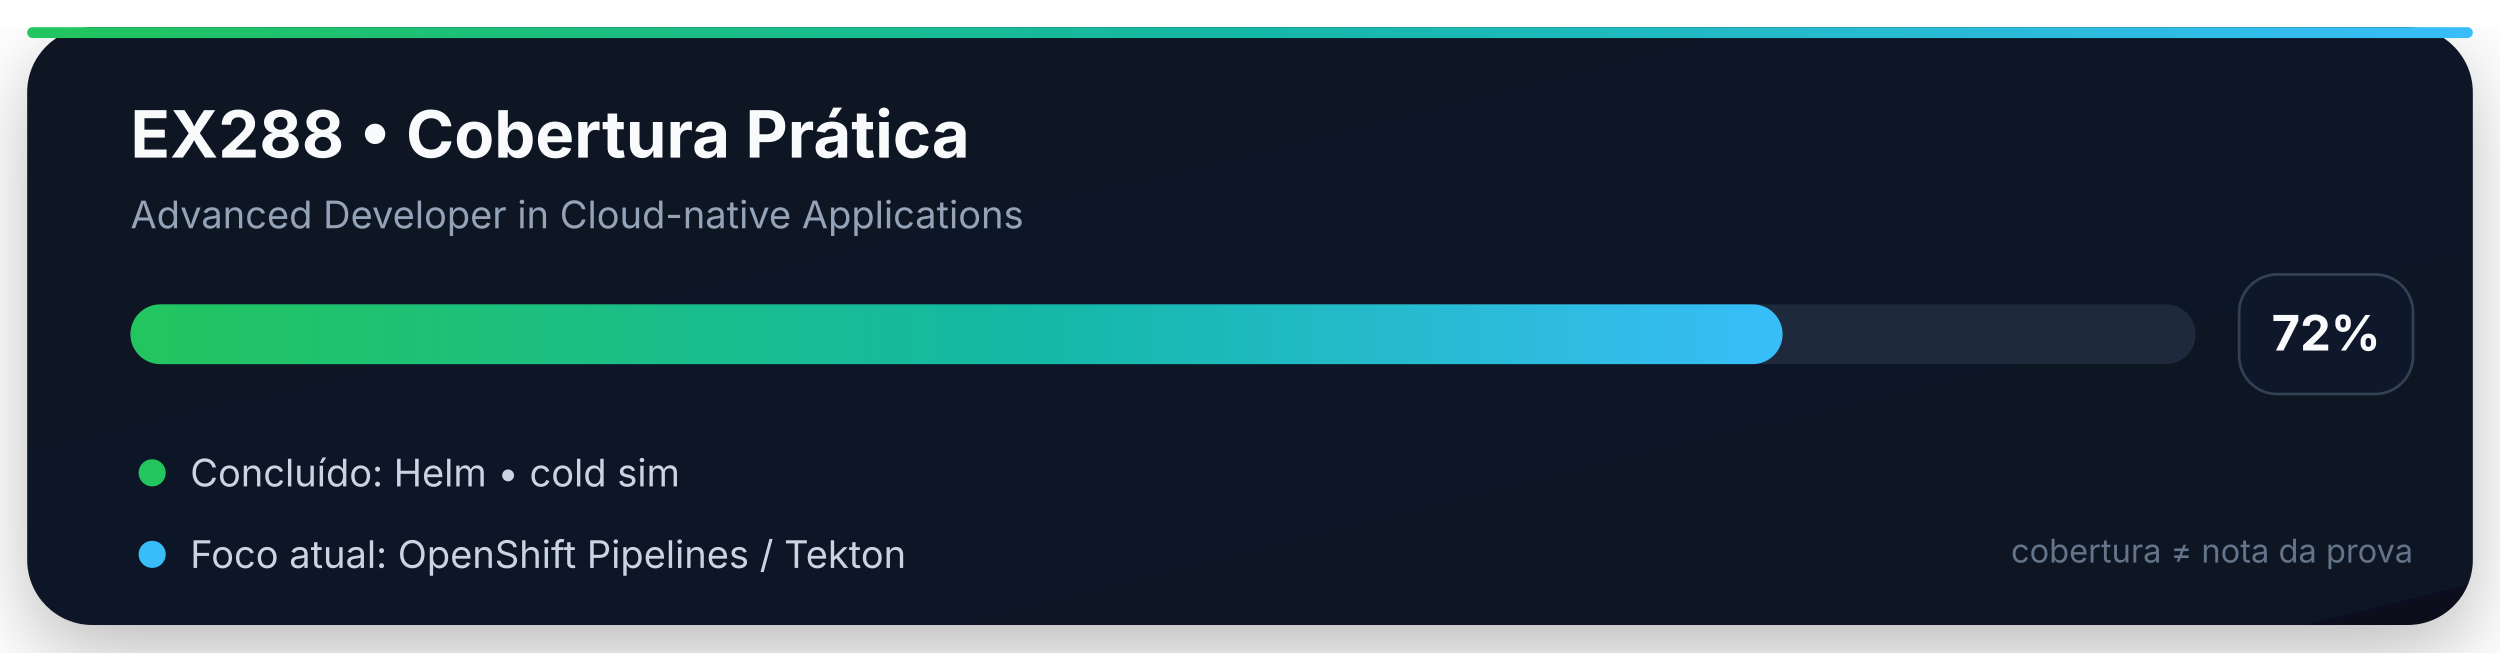
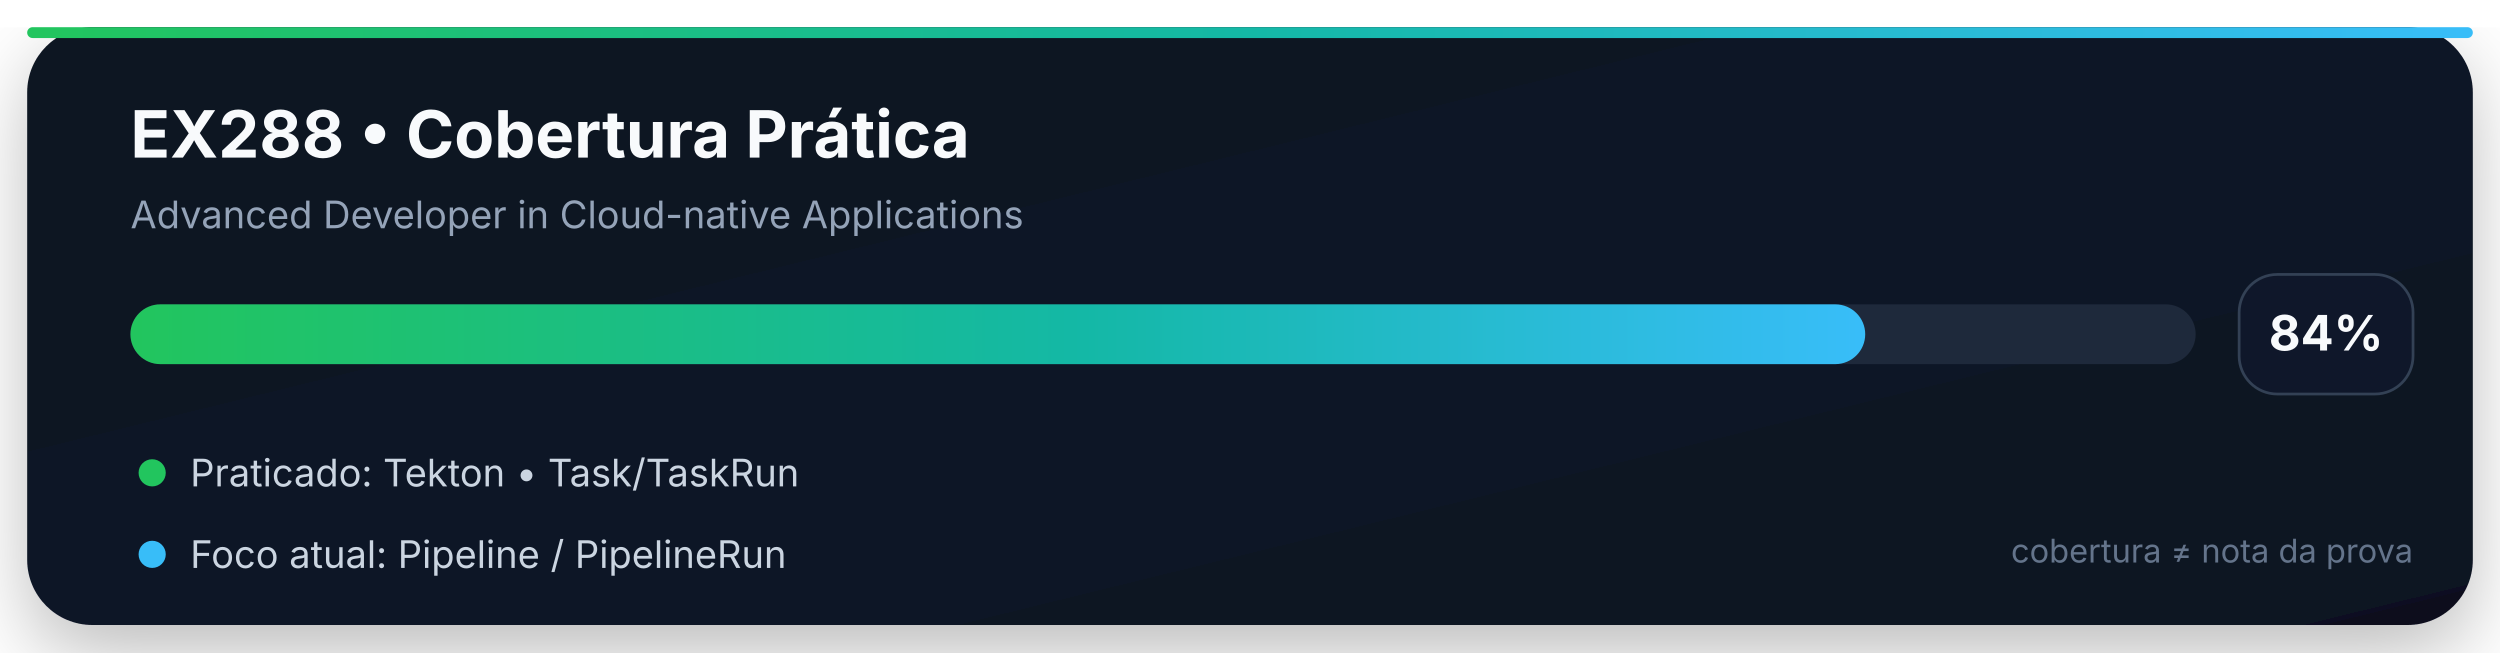
<svg xmlns="http://www.w3.org/2000/svg" width="920" height="240" viewBox="0 0 920 240" role="img" aria-labelledby="title desc">
  <defs>
    <linearGradient id="bg" x1="0" y1="0" x2="1" y2="1">
      <stop offset="0%" stop-color="#0b1220" />
      <stop offset="55%" stop-color="#111827" />
      <stop offset="100%" stop-color="#07111f" />
    </linearGradient>
    <linearGradient id="progress" x1="0" y1="0" x2="1" y2="0">
      <stop offset="0%" stop-color="#22c55e" />
      <stop offset="55%" stop-color="#14b8a6" />
      <stop offset="100%" stop-color="#38bdf8" />
    </linearGradient>
    <linearGradient id="accent" x1="0" y1="0" x2="1" y2="0">
      <stop offset="0%" stop-color="#22c55e" />
      <stop offset="50%" stop-color="#14b8a6" />
      <stop offset="100%" stop-color="#38bdf8" />
    </linearGradient>
    <filter id="shadow" x="-20%" y="-20%" width="140%" height="140%">
      <feDropShadow dx="0" dy="10" stdDeviation="16" flood-color="#000000" flood-opacity="0.28" />
    </filter>
  </defs>
  <rect x="10" y="10" width="900" height="220" rx="24" fill="url(#bg)" filter="url(#shadow)" />
  <rect x="10" y="10" width="900" height="4" rx="2" fill="url(#accent)" />
  <text x="48" y="58" fill="#f8fafc" font-family="Inter, Segoe UI, Arial, sans-serif" font-size="24" font-weight="700">
    EX288 • Cobertura Prática
  </text>
  <text x="48" y="84" fill="#94a3b8" font-family="Inter, Segoe UI, Arial, sans-serif" font-size="14">
    Advanced Developer in Cloud-native Applications
  </text>
  <rect x="48" y="112" width="760" height="22" rx="11" fill="#1e293b" />
-   <rect x="48" y="112" width="608" height="22" rx="11" fill="url(#progress)" />
+   <rect x="48" y="112" width="638.4" height="22" rx="11" fill="url(#progress)" />
  <rect x="824" y="101" width="64" height="44" rx="14" fill="#0f172a" stroke="#334155" />
  <text x="856" y="129" text-anchor="middle" fill="#f8fafc" font-family="Inter, Segoe UI, Arial, sans-serif" font-size="18" font-weight="700">
-     72%
+     84%
  </text>
  <circle cx="56" cy="174" r="5" fill="#22c55e" />
  <text x="70" y="179" fill="#cbd5e1" font-family="Inter, Segoe UI, Arial, sans-serif" font-size="14">
-     Concluído: Helm • cold sim
+     Praticado: Tekton • Task/TaskRun
  </text>
  <circle cx="56" cy="204" r="5" fill="#38bdf8" />
  <text x="70" y="209" fill="#cbd5e1" font-family="Inter, Segoe UI, Arial, sans-serif" font-size="14">
-     Foco atual: OpenShift Pipelines / Tekton
+     Foco atual: Pipeline / PipelineRun
  </text>
  <text x="888" y="207" text-anchor="end" fill="#64748b" font-family="Inter, Segoe UI, Arial, sans-serif" font-size="12">
    cobertura ≠ nota da prova
  </text>
</svg>
